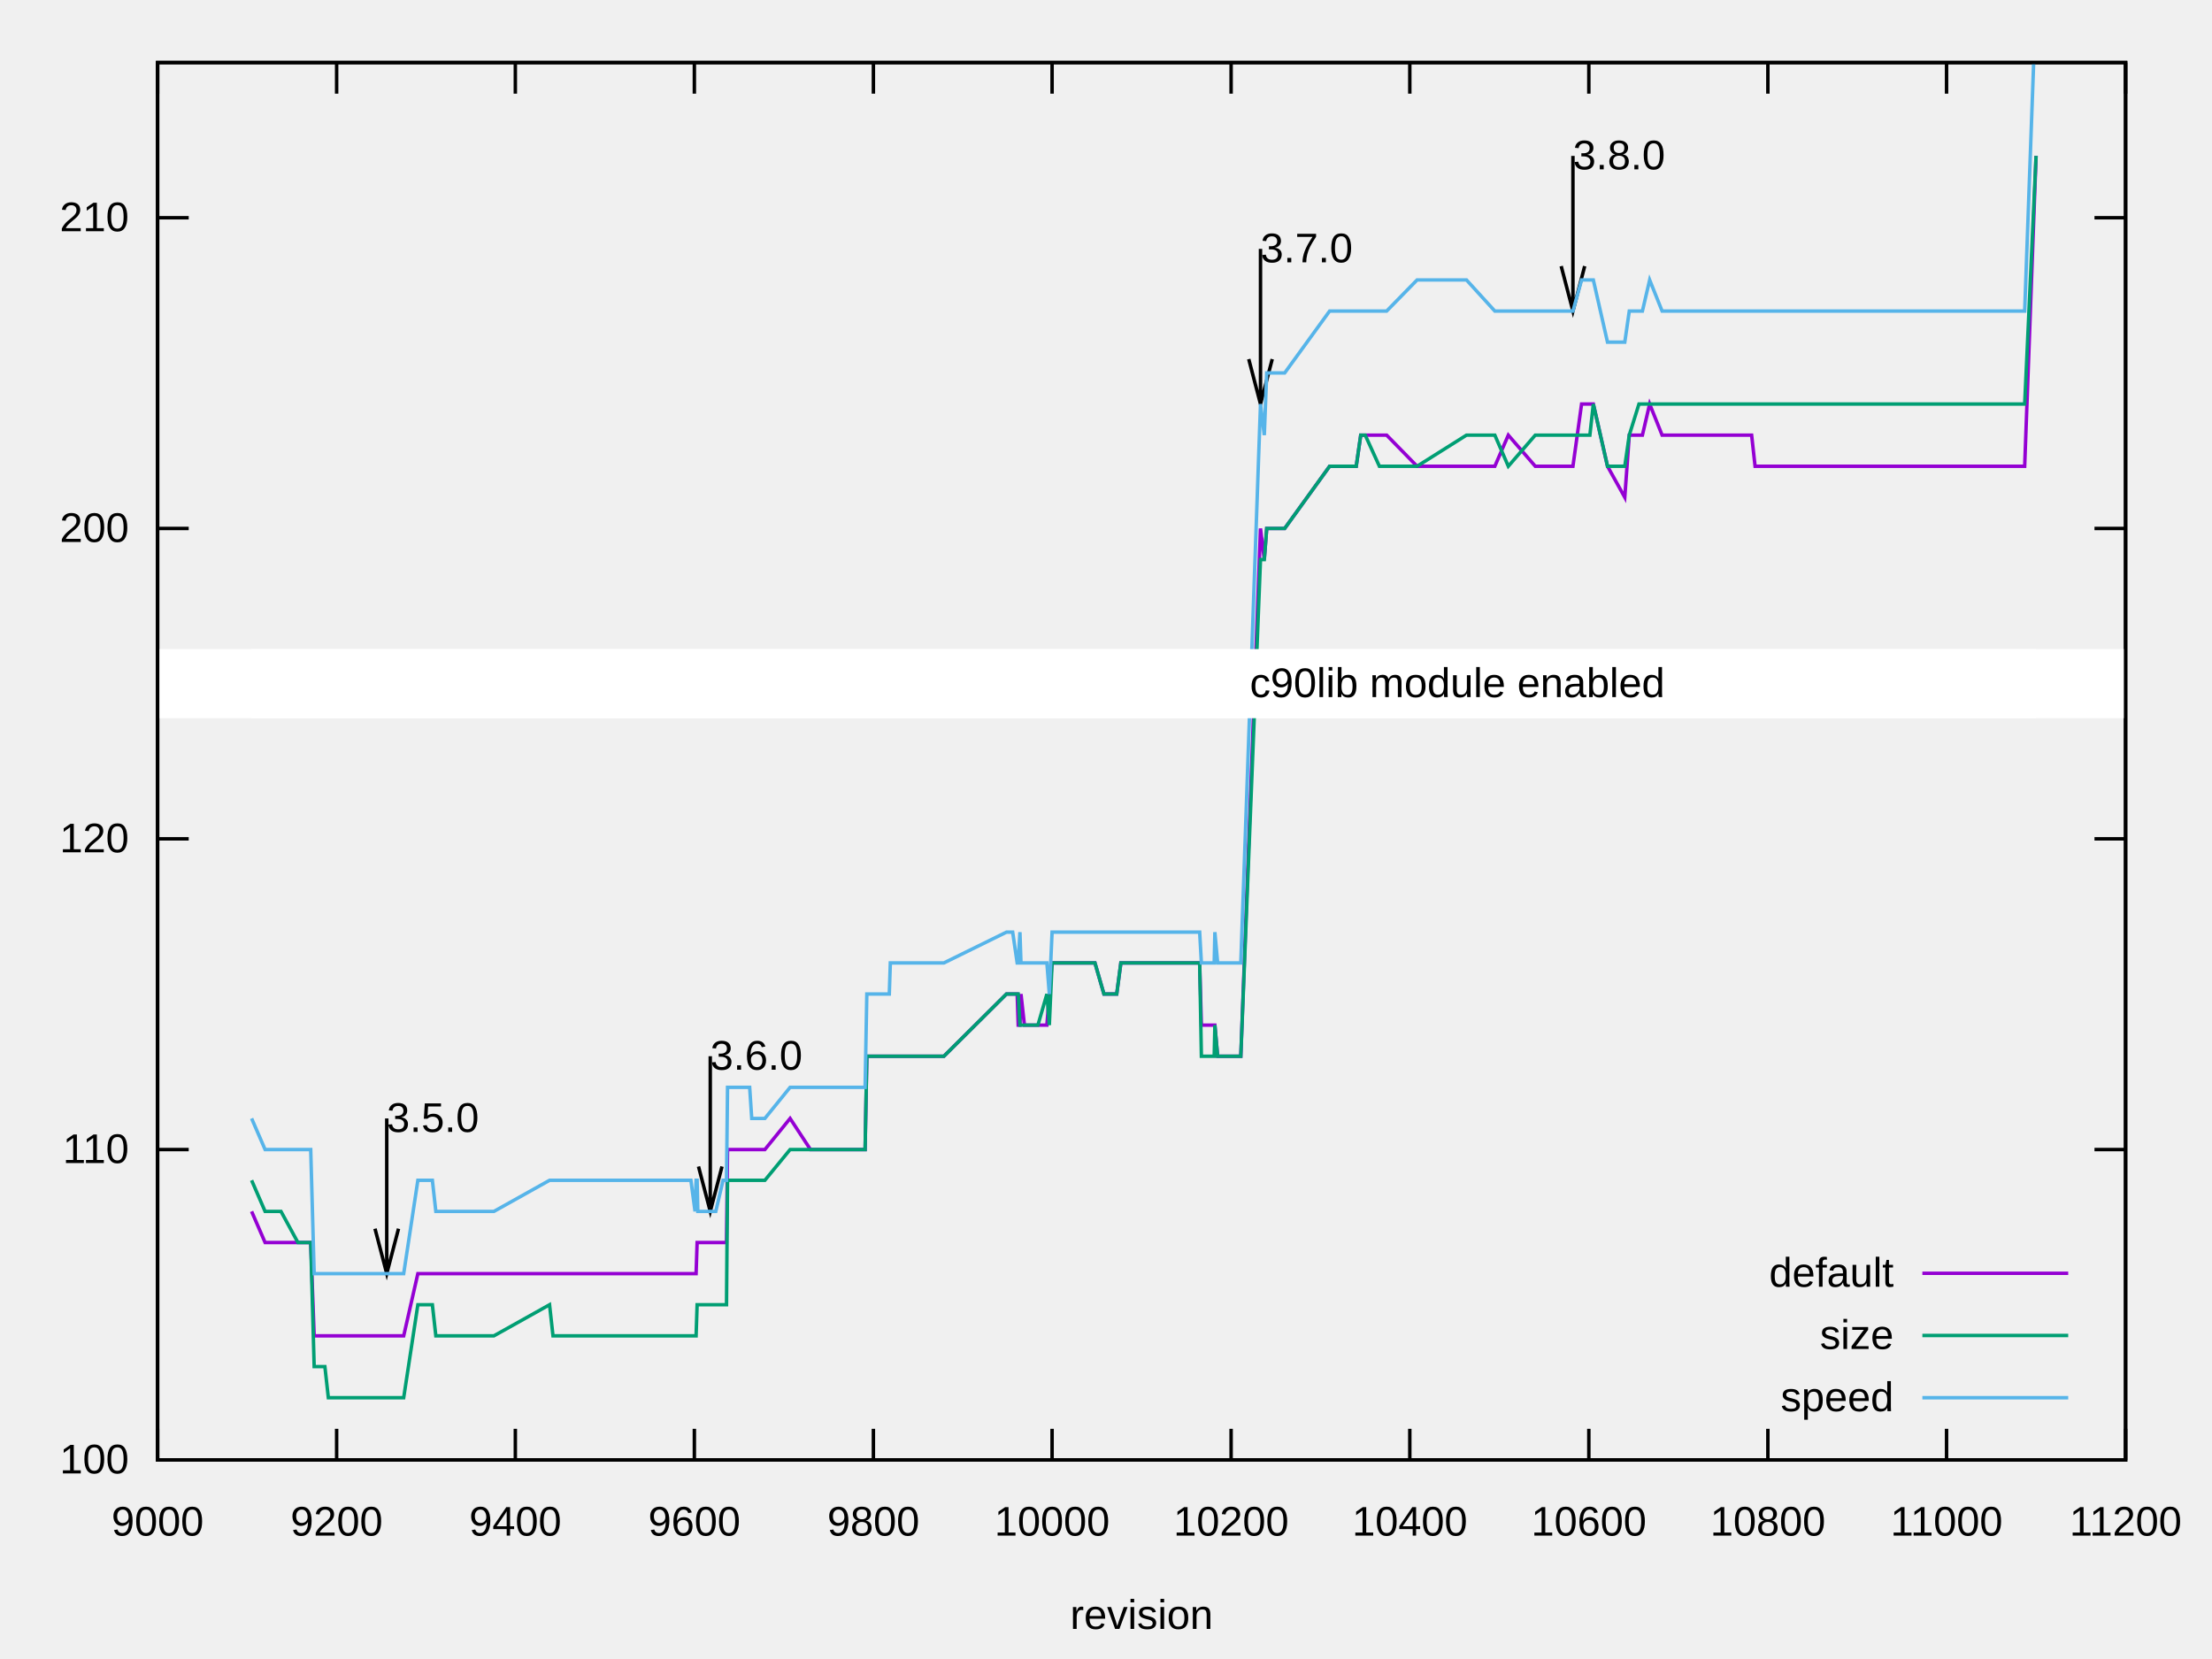
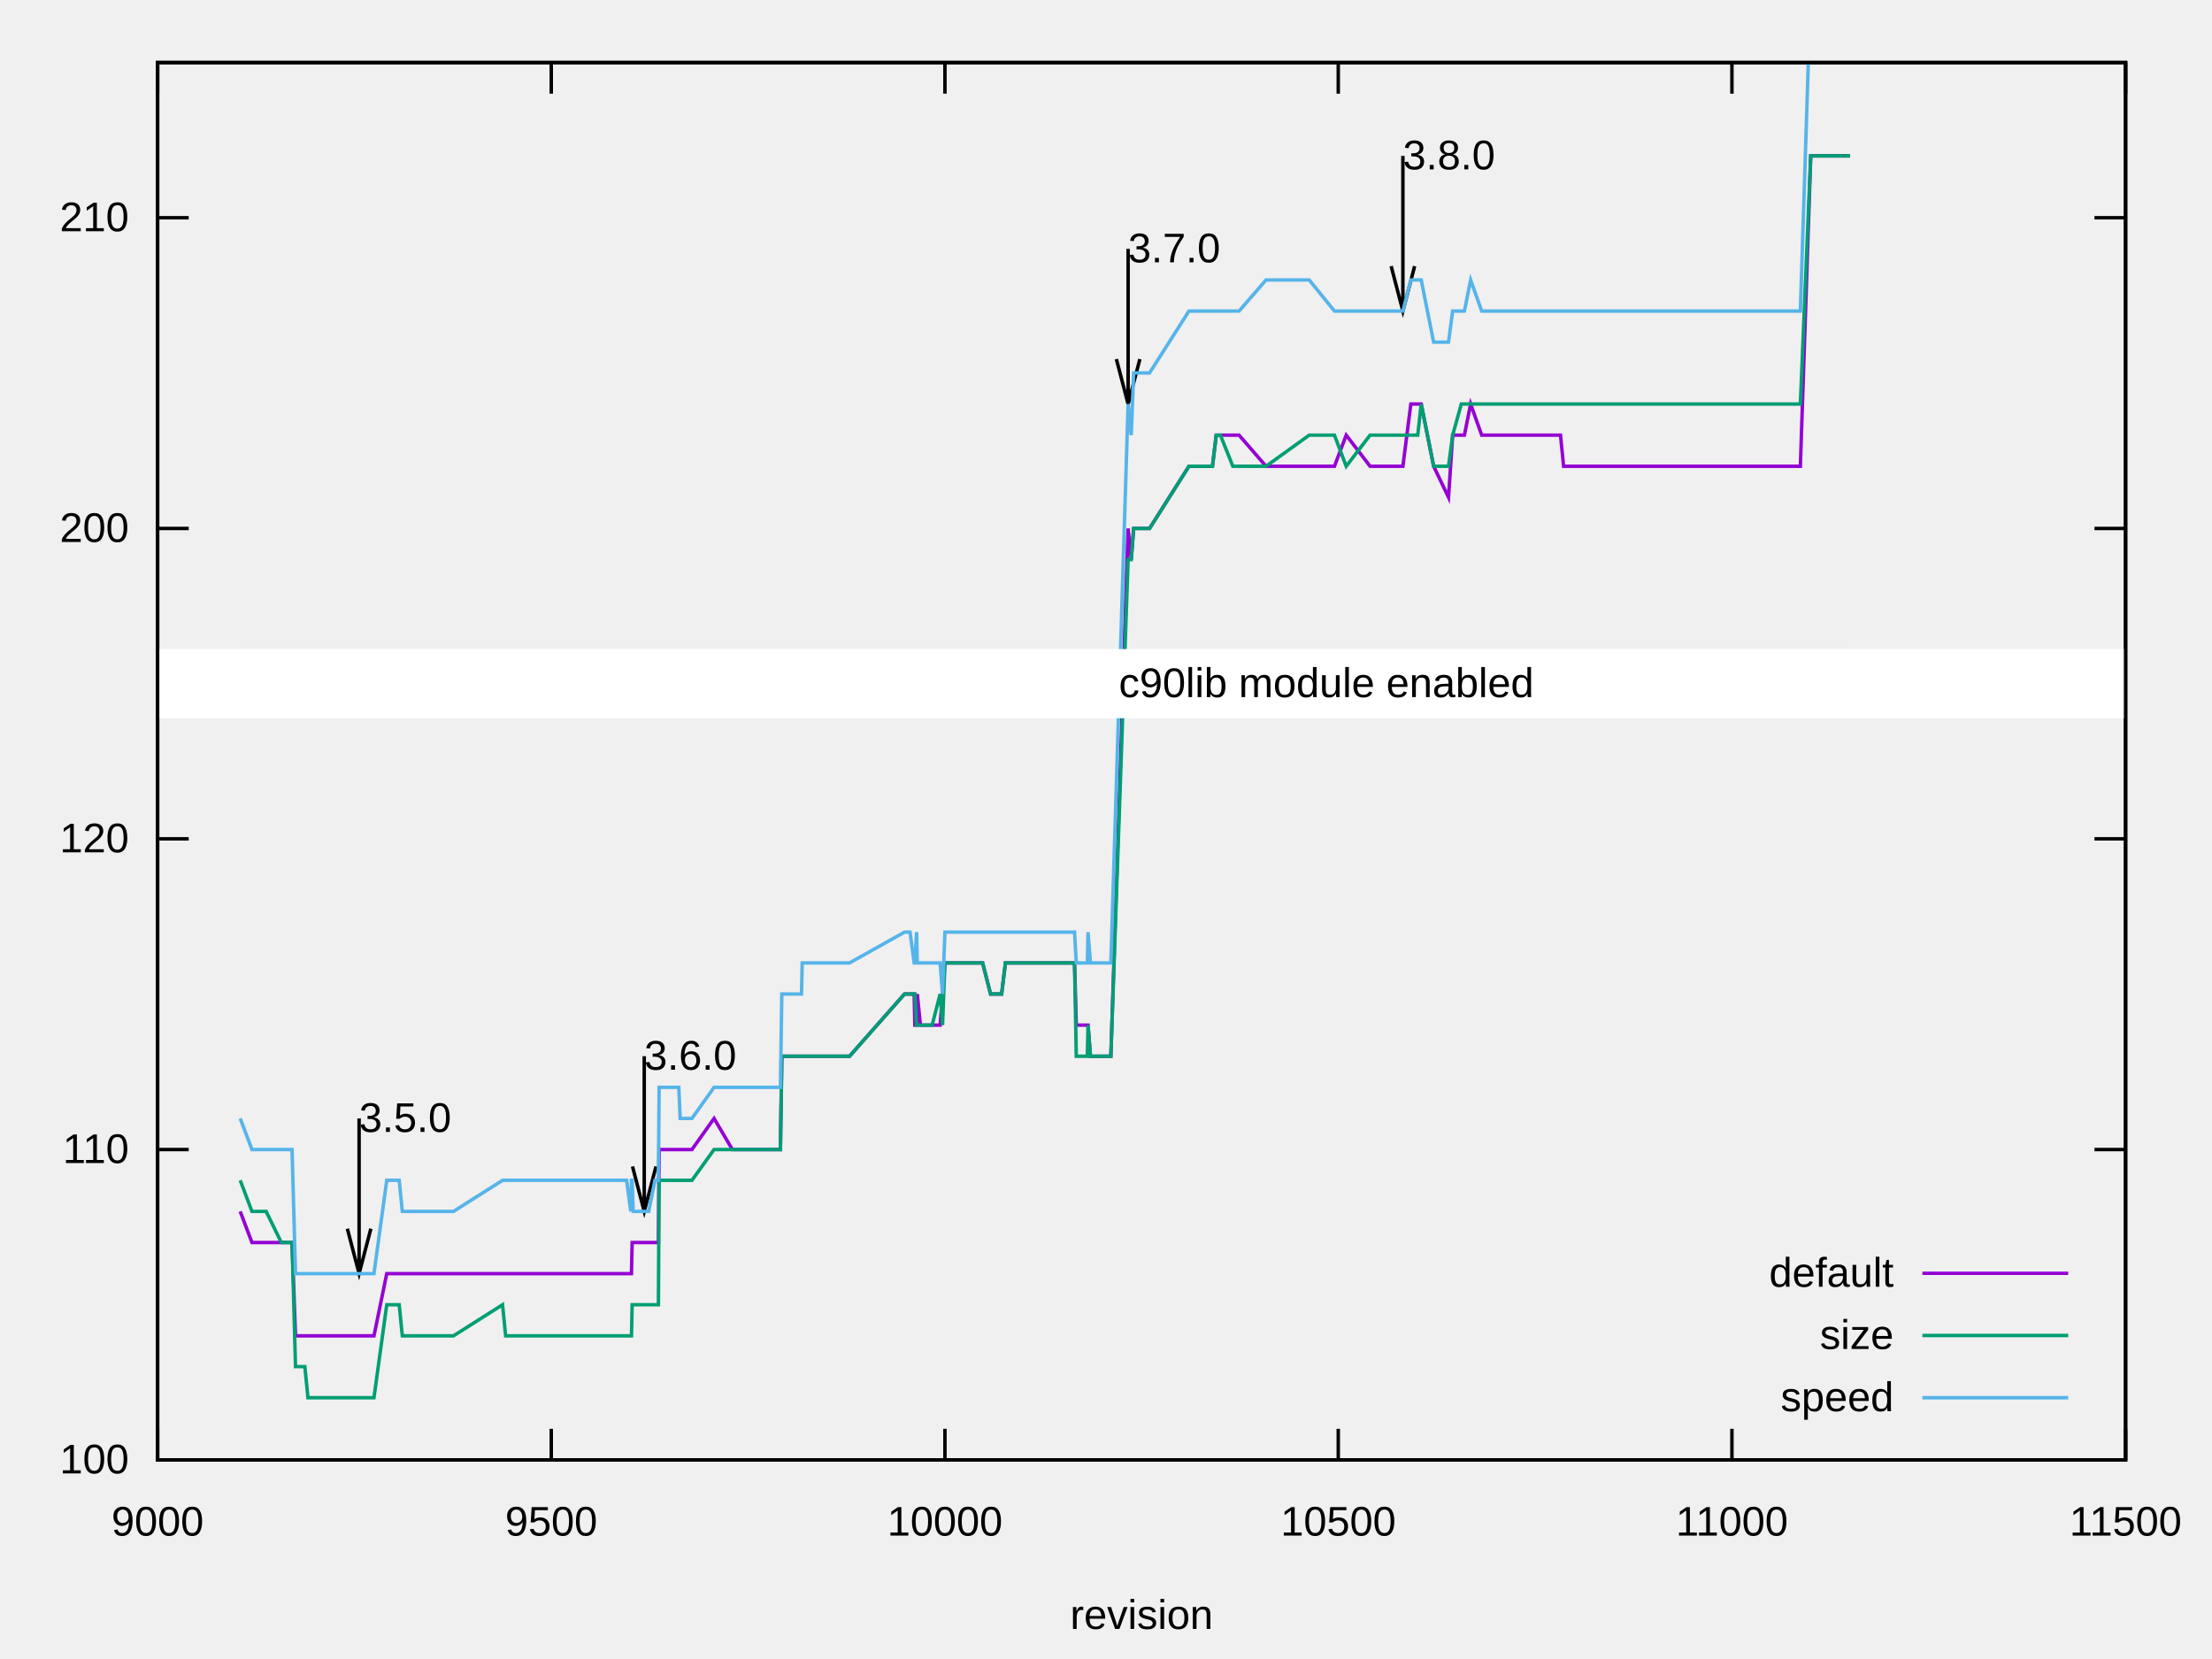
<svg xmlns="http://www.w3.org/2000/svg" xmlns:xlink="http://www.w3.org/1999/xlink" width="640" height="480" viewBox="0 0 640 480">
  <g id="gnuplot_canvas">
    <rect x="0" y="0" width="640" height="480" fill="none" />
    <defs>
      <circle id="gpDot" r="0.5" stroke-width="0.5" stroke="currentColor" />
      <path id="gpPt0" stroke-width="0.222" stroke="currentColor" d="M-1,0 h2 M0,-1 v2" />
      <path id="gpPt1" stroke-width="0.222" stroke="currentColor" d="M-1,-1 L1,1 M1,-1 L-1,1" />
      <path id="gpPt2" stroke-width="0.222" stroke="currentColor" d="M-1,0 L1,0 M0,-1 L0,1 M-1,-1 L1,1 M-1,1 L1,-1" />
      <rect id="gpPt3" stroke-width="0.222" stroke="currentColor" x="-1" y="-1" width="2" height="2" />
      <rect id="gpPt4" stroke-width="0.222" stroke="currentColor" fill="currentColor" x="-1" y="-1" width="2" height="2" />
      <circle id="gpPt5" stroke-width="0.222" stroke="currentColor" cx="0" cy="0" r="1" />
      <use xlink:href="#gpPt5" id="gpPt6" fill="currentColor" stroke="none" />
      <path id="gpPt7" stroke-width="0.222" stroke="currentColor" d="M0,-1.33 L-1.33,0.67 L1.33,0.67 z" />
      <use xlink:href="#gpPt7" id="gpPt8" fill="currentColor" stroke="none" />
      <use xlink:href="#gpPt7" id="gpPt9" stroke="currentColor" transform="rotate(180)" />
      <use xlink:href="#gpPt9" id="gpPt10" fill="currentColor" stroke="none" />
      <use xlink:href="#gpPt3" id="gpPt11" stroke="currentColor" transform="rotate(45)" />
      <use xlink:href="#gpPt11" id="gpPt12" fill="currentColor" stroke="none" />
      <path id="gpPt13" stroke-width="0.222" stroke="currentColor" d="M0,1.330 L1.265,0.411 L0.782,-1.067 L-0.782,-1.076 L-1.265,0.411 z" />
      <use xlink:href="#gpPt13" id="gpPt14" fill="currentColor" stroke="none" />
      <filter id="textbox" filterUnits="objectBoundingBox" x="0" y="0" height="1" width="1">
        <feFlood flood-color="white" flood-opacity="1" result="bgnd" />
        <feComposite in="SourceGraphic" in2="bgnd" operator="atop" />
      </filter>
      <filter id="greybox" filterUnits="objectBoundingBox" x="0" y="0" height="1" width="1">
        <feFlood flood-color="lightgrey" flood-opacity="1" result="grey" />
        <feComposite in="SourceGraphic" in2="grey" operator="atop" />
      </filter>
    </defs>
    <g fill="none" color="white" stroke="currentColor" stroke-width="1.00" stroke-linecap="butt" stroke-linejoin="miter">
</g>
    <g fill="none" color="black" stroke="currentColor" stroke-width="1.00" stroke-linecap="butt" stroke-linejoin="miter">
      <path stroke="black" d="M45.6,422.4 L54.6,422.4 M615.0,422.4 L606.0,422.4  " />
      <g transform="translate(37.3,426.3)" stroke="none" fill="black" font-family="Arial" font-size="12.00" text-anchor="end">
        <text>
          <tspan font-family="Arial">100</tspan>
        </text>
      </g>
    </g>
    <g fill="none" color="black" stroke="currentColor" stroke-width="1.00" stroke-linecap="butt" stroke-linejoin="miter">
      <path stroke="black" d="M45.6,332.6 L54.6,332.6 M615.0,332.6 L606.0,332.6  " />
      <g transform="translate(37.3,336.5)" stroke="none" fill="black" font-family="Arial" font-size="12.00" text-anchor="end">
        <text>
          <tspan font-family="Arial">110</tspan>
        </text>
      </g>
    </g>
    <g fill="none" color="black" stroke="currentColor" stroke-width="1.00" stroke-linecap="butt" stroke-linejoin="miter">
      <path stroke="black" d="M45.6,242.7 L54.6,242.7 M615.0,242.7 L606.0,242.7  " />
      <g transform="translate(37.3,246.6)" stroke="none" fill="black" font-family="Arial" font-size="12.00" text-anchor="end">
        <text>
          <tspan font-family="Arial">120</tspan>
        </text>
      </g>
    </g>
    <g fill="none" color="black" stroke="currentColor" stroke-width="1.00" stroke-linecap="butt" stroke-linejoin="miter">
      <path stroke="black" d="M45.6,152.9 L54.6,152.9 M615.0,152.9 L606.0,152.9  " />
      <g transform="translate(37.3,156.8)" stroke="none" fill="black" font-family="Arial" font-size="12.00" text-anchor="end">
        <text>
          <tspan font-family="Arial">200</tspan>
        </text>
      </g>
    </g>
    <g fill="none" color="black" stroke="currentColor" stroke-width="1.00" stroke-linecap="butt" stroke-linejoin="miter">
      <path stroke="black" d="M45.6,63.0 L54.6,63.0 M615.0,63.0 L606.0,63.0  " />
      <g transform="translate(37.3,66.9)" stroke="none" fill="black" font-family="Arial" font-size="12.00" text-anchor="end">
        <text>
          <tspan font-family="Arial">210</tspan>
        </text>
      </g>
    </g>
    <g fill="none" color="black" stroke="currentColor" stroke-width="1.00" stroke-linecap="butt" stroke-linejoin="miter">
      <path stroke="black" d="M45.6,422.4 L45.6,413.4 M45.6,18.1 L45.6,27.1  " />
      <g transform="translate(45.6,444.3)" stroke="none" fill="black" font-family="Arial" font-size="12.00" text-anchor="middle">
        <text>
          <tspan font-family="Arial"> 9000</tspan>
        </text>
      </g>
    </g>
    <g fill="none" color="black" stroke="currentColor" stroke-width="1.00" stroke-linecap="butt" stroke-linejoin="miter">
-       <path stroke="black" d="M97.4,422.4 L97.4,413.4 M97.4,18.1 L97.4,27.1  " />
-       <g transform="translate(97.4,444.3)" stroke="none" fill="black" font-family="Arial" font-size="12.00" text-anchor="middle">
-         <text>
-           <tspan font-family="Arial"> 9200</tspan>
-         </text>
-       </g>
-     </g>
-     <g fill="none" color="black" stroke="currentColor" stroke-width="1.00" stroke-linecap="butt" stroke-linejoin="miter">
-       <path stroke="black" d="M149.1,422.4 L149.1,413.4 M149.1,18.1 L149.1,27.1  " />
-       <g transform="translate(149.1,444.3)" stroke="none" fill="black" font-family="Arial" font-size="12.00" text-anchor="middle">
-         <text>
-           <tspan font-family="Arial"> 9400</tspan>
-         </text>
-       </g>
-     </g>
-     <g fill="none" color="black" stroke="currentColor" stroke-width="1.00" stroke-linecap="butt" stroke-linejoin="miter">
-       <path stroke="black" d="M200.9,422.4 L200.9,413.4 M200.9,18.1 L200.9,27.1  " />
-       <g transform="translate(200.9,444.3)" stroke="none" fill="black" font-family="Arial" font-size="12.00" text-anchor="middle">
-         <text>
-           <tspan font-family="Arial"> 9600</tspan>
-         </text>
-       </g>
-     </g>
-     <g fill="none" color="black" stroke="currentColor" stroke-width="1.00" stroke-linecap="butt" stroke-linejoin="miter">
-       <path stroke="black" d="M252.7,422.4 L252.7,413.4 M252.7,18.1 L252.7,27.1  " />
-       <g transform="translate(252.7,444.3)" stroke="none" fill="black" font-family="Arial" font-size="12.00" text-anchor="middle">
-         <text>
-           <tspan font-family="Arial"> 9800</tspan>
-         </text>
-       </g>
-     </g>
-     <g fill="none" color="black" stroke="currentColor" stroke-width="1.00" stroke-linecap="butt" stroke-linejoin="miter">
-       <path stroke="black" d="M304.4,422.4 L304.4,413.4 M304.4,18.1 L304.4,27.1  " />
-       <g transform="translate(304.4,444.3)" stroke="none" fill="black" font-family="Arial" font-size="12.00" text-anchor="middle">
+       <path stroke="black" d="M159.5,422.4 L159.5,413.4 M159.5,18.1 L159.5,27.1  " />
+       <g transform="translate(159.5,444.3)" stroke="none" fill="black" font-family="Arial" font-size="12.00" text-anchor="middle">
+         <text>
+           <tspan font-family="Arial"> 9500</tspan>
+         </text>
+       </g>
+     </g>
+     <g fill="none" color="black" stroke="currentColor" stroke-width="1.00" stroke-linecap="butt" stroke-linejoin="miter">
+       <path stroke="black" d="M273.4,422.4 L273.4,413.4 M273.4,18.1 L273.4,27.1  " />
+       <g transform="translate(273.4,444.3)" stroke="none" fill="black" font-family="Arial" font-size="12.00" text-anchor="middle">
        <text>
          <tspan font-family="Arial"> 10000</tspan>
        </text>
      </g>
    </g>
    <g fill="none" color="black" stroke="currentColor" stroke-width="1.00" stroke-linecap="butt" stroke-linejoin="miter">
-       <path stroke="black" d="M356.2,422.4 L356.2,413.4 M356.2,18.1 L356.2,27.1  " />
-       <g transform="translate(356.2,444.3)" stroke="none" fill="black" font-family="Arial" font-size="12.00" text-anchor="middle">
-         <text>
-           <tspan font-family="Arial"> 10200</tspan>
-         </text>
-       </g>
-     </g>
-     <g fill="none" color="black" stroke="currentColor" stroke-width="1.00" stroke-linecap="butt" stroke-linejoin="miter">
-       <path stroke="black" d="M407.9,422.4 L407.9,413.4 M407.9,18.1 L407.9,27.1  " />
-       <g transform="translate(407.9,444.3)" stroke="none" fill="black" font-family="Arial" font-size="12.00" text-anchor="middle">
-         <text>
-           <tspan font-family="Arial"> 10400</tspan>
-         </text>
-       </g>
-     </g>
-     <g fill="none" color="black" stroke="currentColor" stroke-width="1.00" stroke-linecap="butt" stroke-linejoin="miter">
-       <path stroke="black" d="M459.7,422.4 L459.7,413.4 M459.7,18.1 L459.7,27.1  " />
-       <g transform="translate(459.7,444.3)" stroke="none" fill="black" font-family="Arial" font-size="12.00" text-anchor="middle">
-         <text>
-           <tspan font-family="Arial"> 10600</tspan>
-         </text>
-       </g>
-     </g>
-     <g fill="none" color="black" stroke="currentColor" stroke-width="1.00" stroke-linecap="butt" stroke-linejoin="miter">
-       <path stroke="black" d="M511.5,422.4 L511.5,413.4 M511.5,18.1 L511.5,27.1  " />
-       <g transform="translate(511.5,444.3)" stroke="none" fill="black" font-family="Arial" font-size="12.00" text-anchor="middle">
-         <text>
-           <tspan font-family="Arial"> 10800</tspan>
-         </text>
-       </g>
-     </g>
-     <g fill="none" color="black" stroke="currentColor" stroke-width="1.00" stroke-linecap="butt" stroke-linejoin="miter">
-       <path stroke="black" d="M563.2,422.4 L563.2,413.4 M563.2,18.1 L563.2,27.1  " />
-       <g transform="translate(563.2,444.3)" stroke="none" fill="black" font-family="Arial" font-size="12.00" text-anchor="middle">
+       <path stroke="black" d="M387.2,422.4 L387.2,413.4 M387.2,18.1 L387.2,27.1  " />
+       <g transform="translate(387.2,444.3)" stroke="none" fill="black" font-family="Arial" font-size="12.00" text-anchor="middle">
+         <text>
+           <tspan font-family="Arial"> 10500</tspan>
+         </text>
+       </g>
+     </g>
+     <g fill="none" color="black" stroke="currentColor" stroke-width="1.00" stroke-linecap="butt" stroke-linejoin="miter">
+       <path stroke="black" d="M501.1,422.4 L501.1,413.4 M501.1,18.1 L501.1,27.1  " />
+       <g transform="translate(501.1,444.3)" stroke="none" fill="black" font-family="Arial" font-size="12.00" text-anchor="middle">
        <text>
          <tspan font-family="Arial"> 11000</tspan>
        </text>
      </g>
    </g>
    <g fill="none" color="black" stroke="currentColor" stroke-width="1.00" stroke-linecap="butt" stroke-linejoin="miter">
      <path stroke="black" d="M615.0,422.4 L615.0,413.4 M615.0,18.1 L615.0,27.1  " />
      <g transform="translate(615.0,444.3)" stroke="none" fill="black" font-family="Arial" font-size="12.00" text-anchor="middle">
        <text>
-           <tspan font-family="Arial"> 11200</tspan>
+           <tspan font-family="Arial"> 11500</tspan>
        </text>
      </g>
    </g>
    <g fill="none" color="black" stroke="currentColor" stroke-width="1.00" stroke-linecap="butt" stroke-linejoin="miter">
</g>
    <g fill="none" color="black" stroke="currentColor" stroke-width="1.00" stroke-linecap="butt" stroke-linejoin="miter">
      <path stroke="black" d="M45.6,18.1 L45.6,422.4 L615.0,422.4 L615.0,18.1 L45.6,18.1 Z  " />
-       <g transform="translate(111.9,327.5)" stroke="none" fill="black" font-family="Arial" font-size="12.00" text-anchor="start">
+       <g transform="translate(103.9,327.5)" stroke="none" fill="black" font-family="Arial" font-size="12.00" text-anchor="start">
        <text>
          <tspan font-family="Arial">3.5.0</tspan>
        </text>
      </g>
-       <g transform="translate(205.5,309.5)" stroke="none" fill="black" font-family="Arial" font-size="12.00" text-anchor="start">
+       <g transform="translate(186.4,309.5)" stroke="none" fill="black" font-family="Arial" font-size="12.00" text-anchor="start">
        <text>
          <tspan font-family="Arial">3.6.0</tspan>
        </text>
      </g>
-       <g transform="translate(364.7,75.9)" stroke="none" fill="black" font-family="Arial" font-size="12.00" text-anchor="start">
+       <g transform="translate(326.4,75.9)" stroke="none" fill="black" font-family="Arial" font-size="12.00" text-anchor="start">
        <text>
          <tspan font-family="Arial">3.7.0</tspan>
        </text>
      </g>
-       <g transform="translate(455.1,49.0)" stroke="none" fill="black" font-family="Arial" font-size="12.00" text-anchor="start">
+       <g transform="translate(405.9,49.0)" stroke="none" fill="black" font-family="Arial" font-size="12.00" text-anchor="start">
        <text>
          <tspan font-family="Arial">3.8.0</tspan>
        </text>
      </g>
    </g>
    <g fill="none" color="black" stroke="black" stroke-width="20.00" stroke-linecap="butt" stroke-linejoin="miter">
</g>
    <g fill="none" color="black" stroke="currentColor" stroke-width="20.00" stroke-linecap="butt" stroke-linejoin="miter">
      <path stroke="white" d="M45.6,197.8 L615.0,197.8  " />
    </g>
    <g fill="none" color="black" stroke="white" stroke-width="1.00" stroke-linecap="butt" stroke-linejoin="miter">
-       <path stroke="black" d="M108.5,355.5 L111.9,368.5 L115.3,355.5 M111.9,323.6 L111.9,368.5 M202.1,337.5 L205.5,350.5 L208.9,337.5   M205.5,305.6 L205.5,350.5 M361.3,103.9 L364.7,116.9 L368.1,103.9 M364.7,72.0 L364.7,116.9 M451.7,77.0   L455.1,90.0 L458.5,77.0 M455.1,45.1 L455.1,90.0  " />
+       <path stroke="black" d="M100.5,355.5 L103.9,368.5 L107.3,355.5 M103.9,323.6 L103.9,368.5 M183.0,337.5 L186.4,350.5 L189.8,337.5   M186.4,305.6 L186.4,350.5 M323.0,103.9 L326.4,116.9 L329.8,103.9 M326.4,72.0 L326.4,116.9 M402.5,77.0   L405.9,90.0 L409.3,77.0 M405.9,45.1 L405.9,90.0  " />
    </g>
    <g fill="none" color="black" stroke="currentColor" stroke-width="1.00" stroke-linecap="butt" stroke-linejoin="miter">
      <g transform="translate(330.3,471.3)" stroke="none" fill="black" font-family="Arial" font-size="12.00" text-anchor="middle">
        <text>
          <tspan font-family="Arial">revision</tspan>
        </text>
      </g>
    </g>
    <g fill="none" color="black" stroke="currentColor" stroke-width="1.00" stroke-linecap="butt" stroke-linejoin="miter">
</g>
    <g id="gnuplot_plot_1">
      <g fill="none" color="black" stroke="currentColor" stroke-width="1.00" stroke-linecap="butt" stroke-linejoin="miter">
        <g transform="translate(547.9,372.3)" stroke="none" fill="black" font-family="Arial" font-size="12.00" text-anchor="end">
          <text>
            <tspan font-family="Arial">default</tspan>
          </text>
        </g>
      </g>
      <g fill="none" color="black" stroke="currentColor" stroke-width="1.00" stroke-linecap="butt" stroke-linejoin="miter">
-         <path stroke="rgb(148,   0, 211)" d="M556.2,368.4 L598.4,368.4 M72.8,350.5 L76.7,359.5 L77.7,359.5 L78.5,359.5 L81.3,359.5 L86.2,359.5   L89.9,359.5 L90.9,386.5 L92.7,386.5 L94.0,386.5 L95.0,386.5 L95.6,386.5 L99.2,386.5 L99.4,386.5   L102.0,386.5 L105.9,386.5 L111.9,386.5 L116.8,386.5 L120.9,368.5 L125.1,368.5 L126.1,368.5 L128.2,368.5   L137.2,368.5 L142.9,368.5 L159.0,368.5 L160.0,368.5 L160.8,368.5 L162.6,368.5 L164.9,368.5 L169.3,368.5   L171.6,368.5 L172.9,368.5 L173.2,368.5 L174.5,368.5 L180.4,368.5 L185.4,368.5 L188.0,368.5 L192.6,368.5   L196.0,368.5 L198.0,368.5 L199.9,368.5 L201.1,368.5 L201.4,368.5 L201.7,359.5 L201.9,359.5 L205.5,359.5   L207.1,359.5 L209.2,359.5 L209.9,359.5 L210.2,359.5 L210.5,332.6 L210.7,332.6 L211.2,332.6 L212.5,332.6   L212.8,332.6 L213.6,332.6 L214.1,332.6 L214.6,332.6 L214.9,332.6 L216.2,332.6 L216.9,332.6 L217.5,332.6   L217.7,332.6 L218.0,332.6 L221.3,332.6 L228.6,323.6 L234.5,332.6 L237.1,332.6 L238.9,332.6 L240.0,332.6   L242.6,332.6 L243.3,332.6 L243.6,332.6 L243.9,332.6 L244.1,332.6 L245.7,332.6 L248.5,332.6 L250.1,332.6   L250.3,332.6 L250.8,305.6 L251.9,305.6 L253.4,305.6 L254.5,305.6 L254.7,305.6 L256.5,305.6 L257.3,305.6   L257.6,305.6 L257.8,305.6 L260.4,305.6 L260.9,305.6 L262.0,305.6 L273.1,305.6 L291.2,287.6 L292.3,287.6   L292.8,287.6 L293.0,287.6 L294.3,287.6 L294.6,296.6 L295.1,296.6 L295.4,287.6 L296.4,296.6 L298.2,296.6   L300.3,296.6 L302.9,296.6 L303.6,287.6 L304.4,278.6 L308.8,278.6 L316.8,278.6 L319.4,287.6 L322.3,287.6   L323.1,287.6 L324.3,278.6 L325.1,278.6 L332.4,278.6 L336.5,278.6 L342.5,278.6 L346.6,278.6 L347.1,278.6   L347.6,296.6 L349.5,296.6 L351.3,296.6 L351.5,296.6 L352.3,305.6 L354.1,305.6 L358.5,305.6 L359.0,305.6   L364.7,152.9 L365.8,161.9 L366.5,152.9 L371.7,152.9 L384.7,134.9 L385.7,134.9 L392.4,134.9 L393.7,125.9   L394.7,125.9 L395.0,125.9 L399.1,125.9 L399.4,125.9 L401.2,125.9 L410.0,134.9 L424.3,134.9 L432.5,134.9   L436.4,125.9 L444.2,134.9 L448.8,134.9 L455.1,134.9 L457.6,116.9 L460.0,116.9 L461.0,116.9 L465.1,134.9   L470.1,143.9 L471.4,125.9 L474.2,125.9 L475.2,125.9 L477.3,116.9 L480.9,125.9 L505.0,125.9 L506.8,125.9   L507.8,134.9 L508.1,134.9 L508.4,134.9 L508.9,134.9 L511.5,134.9 L537.4,134.9 L552.9,134.9 L556.5,134.9   L585.8,134.9 L589.1,45.1  " />
+         <path stroke="rgb(148,   0, 211)" d="M556.2,368.4 L598.4,368.4 M69.5,350.5 L72.9,359.5 L73.8,359.5 L74.5,359.5 L77.0,359.5 L81.4,359.5   L84.5,359.5 L85.5,386.5 L87.1,386.5 L88.2,386.5 L89.1,386.5 L89.6,386.5 L92.7,386.5 L93.0,386.5   L95.3,386.5 L98.7,386.5 L103.9,386.5 L108.2,386.5 L111.9,368.5 L115.5,368.5 L116.4,368.5 L118.3,368.5   L126.2,368.5 L131.2,368.5 L145.4,368.5 L146.3,368.5 L147.0,368.5 L148.5,368.5 L150.6,368.5 L154.5,368.5   L156.5,368.5 L157.7,368.5 L157.9,368.5 L159.0,368.5 L164.3,368.5 L168.6,368.5 L170.9,368.5 L175.0,368.5   L177.9,368.5 L179.8,368.5 L181.3,368.5 L182.5,368.5 L182.7,368.5 L182.9,359.5 L183.2,359.5 L186.4,359.5   L187.7,359.5 L189.5,359.5 L190.2,359.5 L190.5,359.5 L190.7,332.6 L190.9,332.6 L191.4,332.6 L192.5,332.6   L192.7,332.6 L193.4,332.6 L193.9,332.6 L194.3,332.6 L194.6,332.6 L195.7,332.6 L196.4,332.6 L196.8,332.6   L197.1,332.6 L197.3,332.6 L200.2,332.6 L206.6,323.6 L211.9,332.6 L214.1,332.6 L215.7,332.6 L216.6,332.6   L218.9,332.6 L219.6,332.6 L219.8,332.6 L220.1,332.6 L220.3,332.6 L221.7,332.6 L224.2,332.6 L225.5,332.6   L225.8,332.6 L226.2,305.6 L227.1,305.6 L228.5,305.6 L229.4,305.6 L229.6,305.6 L231.2,305.6 L231.9,305.6   L232.1,305.6 L232.4,305.6 L234.6,305.6 L235.1,305.6 L236.0,305.6 L245.8,305.6 L261.7,287.6 L262.7,287.6   L263.1,287.6 L263.3,287.6 L264.5,287.6 L264.7,296.6 L265.2,296.6 L265.4,287.6 L266.3,296.6 L267.9,296.6   L269.7,296.6 L272.0,296.6 L272.7,287.6 L273.4,278.6 L277.2,278.6 L284.3,278.6 L286.6,287.6 L289.1,287.6   L289.8,287.6 L290.9,278.6 L291.6,278.6 L298.0,278.6 L301.6,278.6 L306.8,278.6 L310.5,278.6 L310.9,278.6   L311.4,296.6 L313.0,296.6 L314.6,296.6 L314.8,296.6 L315.5,305.6 L317.1,305.6 L321.0,305.6 L321.4,305.6   L326.4,152.9 L327.3,161.9 L328.0,152.9 L332.6,152.9 L344.0,134.9 L344.9,134.9 L350.8,134.9 L351.9,125.9   L352.8,125.9 L353.1,125.9 L356.7,125.9 L356.9,125.9 L358.5,125.9 L366.3,134.9 L378.8,134.9 L386.1,134.9   L389.5,125.9 L396.4,134.9 L400.5,134.9 L405.9,134.9 L408.2,116.9 L410.2,116.9 L411.2,116.9 L414.8,134.9   L419.1,143.9 L420.3,125.9 L422.8,125.9 L423.7,125.9 L425.5,116.9 L428.7,125.9 L449.9,125.9 L451.5,125.9   L452.4,134.9 L452.6,134.9 L452.8,134.9 L453.3,134.9 L455.6,134.9 L478.3,134.9 L492.0,134.9 L495.2,134.9   L520.9,134.9 L523.9,45.1 L535.3,45.1  " />
      </g>
    </g>
    <g id="gnuplot_plot_2">
      <g fill="none" color="black" stroke="currentColor" stroke-width="1.00" stroke-linecap="butt" stroke-linejoin="miter">
        <g transform="translate(547.9,390.3)" stroke="none" fill="black" font-family="Arial" font-size="12.00" text-anchor="end">
          <text>
            <tspan font-family="Arial">size</tspan>
          </text>
        </g>
      </g>
      <g fill="none" color="black" stroke="currentColor" stroke-width="1.00" stroke-linecap="butt" stroke-linejoin="miter">
-         <path stroke="rgb(  0, 158, 115)" d="M556.2,386.4 L598.4,386.4 M72.8,341.5 L76.7,350.5 L77.7,350.5 L78.5,350.5 L81.3,350.5 L86.2,359.5   L89.9,359.5 L90.9,395.4 L92.7,395.4 L94.0,395.4 L95.0,404.4 L95.6,404.4 L99.2,404.4 L99.4,404.4   L102.0,404.4 L105.9,404.4 L111.9,404.4 L116.8,404.4 L120.9,377.5 L125.1,377.5 L126.1,386.5 L128.2,386.5   L137.2,386.5 L142.9,386.5 L159.0,377.5 L160.0,386.5 L160.8,386.5 L162.6,386.5 L164.9,386.5 L169.3,386.5   L171.6,386.5 L172.9,386.5 L173.2,386.5 L174.5,386.5 L180.4,386.5 L185.4,386.5 L188.0,386.5 L192.6,386.5   L196.0,386.5 L198.0,386.5 L199.9,386.5 L201.1,386.5 L201.4,386.5 L201.7,377.5 L201.9,377.5 L205.5,377.5   L207.1,377.5 L209.2,377.5 L209.9,377.5 L210.2,377.5 L210.5,341.5 L210.7,341.5 L211.2,341.5 L212.5,341.5   L212.8,341.5 L213.6,341.5 L214.1,341.5 L214.6,341.5 L214.9,341.5 L216.2,341.5 L216.9,341.5 L217.5,341.5   L217.7,341.5 L218.0,341.5 L221.3,341.5 L228.6,332.6 L234.5,332.6 L237.1,332.6 L238.9,332.6 L240.0,332.6   L242.6,332.6 L243.3,332.6 L243.6,332.6 L243.9,332.6 L244.1,332.6 L245.7,332.6 L248.5,332.6 L250.1,332.6   L250.3,332.6 L250.8,305.6 L251.9,305.6 L253.4,305.6 L254.5,305.6 L254.7,305.6 L256.5,305.6 L257.3,305.6   L257.6,305.6 L257.8,305.6 L260.4,305.6 L260.9,305.6 L262.0,305.6 L273.1,305.6 L291.2,287.6 L292.3,287.6   L292.8,287.6 L293.0,287.6 L294.3,287.6 L294.6,287.6 L295.1,296.6 L295.4,296.6 L296.4,296.6 L298.2,296.6   L300.3,296.6 L302.9,287.6 L303.6,296.6 L304.4,278.6 L308.8,278.6 L316.8,278.6 L319.4,287.6 L322.3,287.6   L323.1,287.6 L324.3,278.6 L325.1,278.6 L332.4,278.6 L336.5,278.6 L342.5,278.6 L346.6,278.6 L347.1,278.6   L347.6,305.6 L349.5,305.6 L351.3,305.6 L351.5,296.6 L352.3,305.6 L354.1,305.6 L358.5,305.6 L359.0,305.6   L364.7,161.9 L365.8,161.9 L366.5,152.9 L371.7,152.9 L384.7,134.9 L385.7,134.9 L392.4,134.9 L393.7,125.9   L394.7,125.9 L395.0,125.9 L399.1,134.9 L399.4,134.9 L401.2,134.9 L410.0,134.9 L424.3,125.9 L432.5,125.9   L436.4,134.9 L444.2,125.9 L448.8,125.9 L455.1,125.9 L457.6,125.9 L460.0,125.9 L461.0,116.9 L465.1,134.9   L470.1,134.9 L471.4,125.9 L474.2,116.9 L475.2,116.9 L477.3,116.9 L480.9,116.9 L505.0,116.9 L506.8,116.9   L507.8,116.9 L508.1,116.9 L508.4,116.9 L508.9,116.9 L511.5,116.9 L537.4,116.9 L552.9,116.9 L556.5,116.9   L585.8,116.9 L589.1,45.1  " />
+         <path stroke="rgb(  0, 158, 115)" d="M556.2,386.4 L598.4,386.4 M69.5,341.5 L72.9,350.5 L73.8,350.5 L74.5,350.5 L77.0,350.5 L81.4,359.5   L84.5,359.5 L85.5,395.4 L87.1,395.4 L88.2,395.4 L89.1,404.4 L89.6,404.4 L92.7,404.4 L93.0,404.4   L95.3,404.4 L98.7,404.4 L103.9,404.4 L108.2,404.4 L111.9,377.5 L115.5,377.5 L116.4,386.5 L118.3,386.5   L126.2,386.5 L131.2,386.5 L145.4,377.5 L146.3,386.5 L147.0,386.5 L148.5,386.5 L150.6,386.5 L154.5,386.5   L156.5,386.5 L157.7,386.5 L157.9,386.5 L159.0,386.5 L164.3,386.5 L168.6,386.5 L170.9,386.5 L175.0,386.5   L177.9,386.5 L179.8,386.5 L181.3,386.5 L182.5,386.5 L182.7,386.5 L182.9,377.5 L183.2,377.5 L186.4,377.5   L187.7,377.5 L189.5,377.5 L190.2,377.5 L190.5,377.5 L190.7,341.5 L190.9,341.5 L191.4,341.5 L192.5,341.5   L192.7,341.5 L193.4,341.5 L193.9,341.5 L194.3,341.5 L194.6,341.5 L195.7,341.5 L196.4,341.5 L196.8,341.5   L197.1,341.5 L197.3,341.5 L200.2,341.5 L206.6,332.6 L211.9,332.6 L214.1,332.6 L215.7,332.6 L216.6,332.6   L218.9,332.6 L219.6,332.6 L219.8,332.6 L220.1,332.6 L220.3,332.6 L221.7,332.6 L224.2,332.6 L225.5,332.6   L225.8,332.6 L226.2,305.6 L227.1,305.6 L228.5,305.6 L229.4,305.6 L229.6,305.6 L231.2,305.6 L231.9,305.6   L232.1,305.6 L232.4,305.6 L234.6,305.6 L235.1,305.6 L236.0,305.6 L245.8,305.6 L261.7,287.6 L262.7,287.6   L263.1,287.6 L263.3,287.6 L264.5,287.6 L264.7,287.6 L265.2,296.6 L265.4,296.6 L266.3,296.6 L267.9,296.6   L269.7,296.6 L272.0,287.6 L272.7,296.6 L273.4,278.6 L277.2,278.6 L284.3,278.6 L286.6,287.6 L289.1,287.6   L289.8,287.6 L290.9,278.6 L291.6,278.6 L298.0,278.6 L301.6,278.6 L306.8,278.6 L310.5,278.6 L310.9,278.6   L311.4,305.6 L313.0,305.6 L314.6,305.6 L314.8,296.6 L315.5,305.6 L317.1,305.6 L321.0,305.6 L321.4,305.6   L326.4,161.9 L327.3,161.9 L328.0,152.9 L332.6,152.9 L344.0,134.9 L344.9,134.9 L350.8,134.9 L351.9,125.9   L352.8,125.9 L353.1,125.9 L356.7,134.9 L356.9,134.9 L358.5,134.9 L366.3,134.9 L378.8,125.9 L386.1,125.9   L389.5,134.9 L396.4,125.9 L400.5,125.9 L405.9,125.9 L408.2,125.9 L410.2,125.9 L411.2,116.9 L414.8,134.9   L419.1,134.9 L420.3,125.9 L422.8,116.9 L423.7,116.9 L425.5,116.9 L428.7,116.9 L449.9,116.9 L451.5,116.9   L452.4,116.9 L452.6,116.9 L452.8,116.9 L453.3,116.9 L455.6,116.9 L478.3,116.9 L492.0,116.9 L495.2,116.9   L520.9,116.9 L523.9,45.1 L535.3,45.1  " />
      </g>
    </g>
    <g id="gnuplot_plot_3">
      <g fill="none" color="black" stroke="currentColor" stroke-width="1.00" stroke-linecap="butt" stroke-linejoin="miter">
        <g transform="translate(547.9,408.3)" stroke="none" fill="black" font-family="Arial" font-size="12.00" text-anchor="end">
          <text>
            <tspan font-family="Arial">speed</tspan>
          </text>
        </g>
      </g>
      <g fill="none" color="black" stroke="currentColor" stroke-width="1.00" stroke-linecap="butt" stroke-linejoin="miter">
-         <path stroke="rgb( 86, 180, 233)" d="M556.2,404.4 L598.4,404.4 M72.8,323.6 L76.7,332.6 L77.7,332.6 L78.5,332.6 L81.3,332.6 L86.2,332.6   L89.9,332.6 L90.9,368.5 L92.7,368.5 L94.0,368.5 L95.0,368.5 L95.6,368.5 L99.2,368.5 L99.4,368.5   L102.0,368.5 L105.9,368.5 L111.9,368.5 L116.8,368.5 L120.9,341.5 L125.1,341.5 L126.1,350.5 L128.2,350.5   L137.2,350.5 L142.9,350.5 L159.0,341.5 L160.0,341.5 L160.8,341.5 L162.6,341.5 L164.9,341.5 L169.3,341.5   L171.6,341.5 L172.9,341.5 L173.2,341.5 L174.5,341.5 L180.4,341.5 L185.4,341.5 L188.0,341.5 L192.6,341.5   L196.0,341.5 L198.0,341.5 L199.9,341.5 L201.1,350.5 L201.4,341.5 L201.7,341.5 L201.9,350.5 L205.5,350.5   L207.1,350.5 L209.2,341.5 L209.9,341.5 L210.2,341.5 L210.5,314.6 L210.7,314.6 L211.2,314.6 L212.5,314.6   L212.8,314.6 L213.6,314.6 L214.1,314.6 L214.6,314.6 L214.9,314.6 L216.2,314.6 L216.9,314.6 L217.5,323.6   L217.7,323.6 L218.0,323.6 L221.3,323.6 L228.6,314.6 L234.5,314.6 L237.1,314.6 L238.9,314.6 L240.0,314.6   L242.6,314.6 L243.3,314.6 L243.6,314.6 L243.9,314.6 L244.1,314.6 L245.7,314.6 L248.5,314.6 L250.1,314.6   L250.3,314.6 L250.8,287.6 L251.9,287.6 L253.4,287.6 L254.5,287.6 L254.7,287.6 L256.5,287.6 L257.3,287.6   L257.6,278.6 L257.8,278.6 L260.4,278.6 L260.9,278.6 L262.0,278.6 L273.1,278.6 L291.2,269.7 L292.3,269.7   L292.8,269.7 L293.0,269.7 L294.3,278.6 L294.6,278.6 L295.1,269.7 L295.4,278.6 L296.4,278.6 L298.2,278.6   L300.3,278.6 L302.9,278.6 L303.6,287.6 L304.4,269.7 L308.8,269.7 L316.8,269.7 L319.4,269.7 L322.3,269.7   L323.1,269.7 L324.3,269.7 L325.1,269.7 L332.4,269.7 L336.5,269.7 L342.5,269.7 L346.6,269.7 L347.1,269.7   L347.6,278.6 L349.5,278.6 L351.3,278.6 L351.5,269.7 L352.3,278.6 L354.1,278.6 L358.5,278.6 L359.0,278.6   L364.7,116.9 L365.8,125.9 L366.5,107.9 L371.7,107.9 L384.7,90.0 L385.7,90.0 L392.4,90.0 L393.7,90.0   L394.7,90.0 L395.0,90.0 L399.1,90.0 L399.4,90.0 L401.2,90.0 L410.0,81.0 L424.3,81.0 L432.5,90.0   L436.4,90.0 L444.2,90.0 L448.8,90.0 L455.1,90.0 L457.6,81.0 L460.0,81.0 L461.0,81.0 L465.1,99.0   L470.1,99.0 L471.4,90.0 L474.2,90.0 L475.2,90.0 L477.3,81.0 L480.9,90.0 L505.0,90.0 L506.8,90.0   L507.8,90.0 L508.1,90.0 L508.4,90.0 L508.9,90.0 L511.5,90.0 L537.4,90.0 L552.9,90.0 L556.5,90.0   L585.8,90.0 L588.4,18.1  " />
+         <path stroke="rgb( 86, 180, 233)" d="M556.2,404.4 L598.4,404.4 M69.5,323.6 L72.9,332.6 L73.8,332.6 L74.5,332.6 L77.0,332.6 L81.4,332.6   L84.5,332.6 L85.5,368.5 L87.1,368.5 L88.2,368.5 L89.1,368.5 L89.6,368.5 L92.7,368.5 L93.0,368.5   L95.3,368.5 L98.7,368.5 L103.9,368.5 L108.2,368.5 L111.9,341.5 L115.5,341.5 L116.4,350.5 L118.3,350.5   L126.2,350.5 L131.2,350.5 L145.4,341.5 L146.3,341.5 L147.0,341.5 L148.5,341.5 L150.6,341.5 L154.5,341.5   L156.5,341.5 L157.7,341.5 L157.9,341.5 L159.0,341.5 L164.3,341.5 L168.6,341.5 L170.9,341.5 L175.0,341.5   L177.9,341.5 L179.8,341.5 L181.3,341.5 L182.5,350.5 L182.7,341.5 L182.9,341.5 L183.2,350.5 L186.4,350.5   L187.7,350.5 L189.5,341.5 L190.2,341.5 L190.5,341.5 L190.7,314.6 L190.9,314.6 L191.4,314.6 L192.5,314.6   L192.7,314.6 L193.4,314.6 L193.9,314.6 L194.3,314.6 L194.6,314.6 L195.7,314.6 L196.4,314.6 L196.8,323.6   L197.1,323.6 L197.3,323.6 L200.2,323.6 L206.6,314.6 L211.9,314.6 L214.1,314.6 L215.7,314.6 L216.6,314.6   L218.9,314.6 L219.6,314.6 L219.8,314.6 L220.1,314.6 L220.3,314.6 L221.7,314.6 L224.2,314.6 L225.5,314.6   L225.8,314.6 L226.2,287.6 L227.1,287.6 L228.5,287.6 L229.4,287.6 L229.6,287.6 L231.2,287.6 L231.9,287.6   L232.1,278.6 L232.4,278.6 L234.6,278.6 L235.1,278.6 L236.0,278.6 L245.8,278.6 L261.7,269.7 L262.7,269.7   L263.1,269.7 L263.3,269.7 L264.5,278.6 L264.7,278.6 L265.2,269.7 L265.4,278.6 L266.3,278.6 L267.9,278.6   L269.7,278.6 L272.0,278.6 L272.7,287.6 L273.4,269.7 L277.2,269.7 L284.3,269.7 L286.6,269.7 L289.1,269.7   L289.8,269.7 L290.9,269.7 L291.6,269.7 L298.0,269.7 L301.6,269.7 L306.8,269.7 L310.5,269.7 L310.9,269.7   L311.4,278.6 L313.0,278.6 L314.6,278.6 L314.8,269.7 L315.5,278.6 L317.1,278.6 L321.0,278.6 L321.4,278.6   L326.4,116.9 L327.3,125.9 L328.0,107.9 L332.6,107.9 L344.0,90.0 L344.9,90.0 L350.8,90.0 L351.9,90.0   L352.8,90.0 L353.1,90.0 L356.7,90.0 L356.9,90.0 L358.5,90.0 L366.3,81.0 L378.8,81.0 L386.1,90.0   L389.5,90.0 L396.4,90.0 L400.5,90.0 L405.9,90.0 L408.2,81.0 L410.2,81.0 L411.2,81.0 L414.8,99.0   L419.1,99.0 L420.3,90.0 L422.8,90.0 L423.7,90.0 L425.5,81.0 L428.7,90.0 L449.9,90.0 L451.5,90.0   L452.4,90.0 L452.6,90.0 L452.8,90.0 L453.3,90.0 L455.6,90.0 L478.3,90.0 L492.0,90.0 L495.2,90.0   L520.9,90.0 L523.2,18.1  " />
      </g>
    </g>
    <g id="gnuplot_plot_4">
      <g fill="none" color="white" stroke="rgb( 86, 180, 233)" stroke-width="20.00" stroke-linecap="butt" stroke-linejoin="miter">
</g>
      <g fill="none" color="black" stroke="currentColor" stroke-width="20.00" stroke-linecap="butt" stroke-linejoin="miter">
-         <path stroke="rgb(255, 255, 255)" d="M72.8,197.8 L78.0,197.8 L83.2,197.8 L88.4,197.8 L93.6,197.8 L98.9,197.8 L104.1,197.8 L109.3,197.8   L114.5,197.8 L119.7,197.8 L124.9,197.8 L130.1,197.8 L135.4,197.8 L140.6,197.8 L145.8,197.8 L151.0,197.8   L156.2,197.8 L161.4,197.8 L166.7,197.8 L171.9,197.8 L177.1,197.8 L182.3,197.8 L187.5,197.8 L192.7,197.8   L197.9,197.8 L203.2,197.8 L208.4,197.8 L213.6,197.8 L218.8,197.8 L224.0,197.8 L229.2,197.8 L234.5,197.8   L239.7,197.8 L244.9,197.8 L250.1,197.8 L255.3,197.8 L260.5,197.8 L265.8,197.8 L271.0,197.8 L276.2,197.8   L281.4,197.8 L286.6,197.8 L291.8,197.8 L297.0,197.8 L302.3,197.8 L307.5,197.8 L312.7,197.8 L317.9,197.8   L323.1,197.8 L328.3,197.8 L333.6,197.8 L338.8,197.8 L344.0,197.8 L349.2,197.8 L354.4,197.8 L359.6,197.8   L364.8,197.8 L370.1,197.8 L375.3,197.8 L380.5,197.8 L385.7,197.8 L390.9,197.8 L396.1,197.8 L401.4,197.8   L406.6,197.8 L411.8,197.8 L417.0,197.8 L422.2,197.8 L427.4,197.8 L432.7,197.8 L437.9,197.8 L443.1,197.8   L448.3,197.8 L453.5,197.8 L458.7,197.8 L463.9,197.8 L469.2,197.8 L474.4,197.8 L479.6,197.8 L484.8,197.8   L490.0,197.8 L495.2,197.8 L500.5,197.8 L505.7,197.8 L510.9,197.8 L516.1,197.8 L521.3,197.8 L526.5,197.8   L531.7,197.8 L537.0,197.8 L542.2,197.8 L547.4,197.8 L552.6,197.8 L557.8,197.8 L563.0,197.8 L568.3,197.8   L573.5,197.8 L578.7,197.8 L583.9,197.8 L589.1,197.8  " />
+         <path stroke="rgb(255, 255, 255)" d="M69.5,197.8 L74.2,197.8 L78.9,197.8 L83.6,197.8 L88.3,197.8 L93.0,197.8 L97.7,197.8 L102.4,197.8   L107.2,197.8 L111.9,197.8 L116.6,197.8 L121.3,197.8 L126.0,197.8 L130.7,197.8 L135.4,197.8 L140.1,197.8   L144.8,197.8 L149.5,197.8 L154.2,197.8 L158.9,197.8 L163.6,197.8 L168.3,197.8 L173.0,197.8 L177.7,197.8   L182.4,197.8 L187.1,197.8 L191.8,197.8 L196.5,197.8 L201.2,197.8 L206.0,197.8 L210.7,197.8 L215.4,197.8   L220.1,197.8 L224.8,197.8 L229.5,197.8 L234.2,197.8 L238.9,197.8 L243.6,197.8 L248.3,197.8 L253.0,197.8   L257.7,197.8 L262.4,197.8 L267.1,197.8 L271.8,197.8 L276.5,197.8 L281.2,197.8 L285.9,197.8 L290.6,197.8   L295.3,197.8 L300.0,197.8 L304.8,197.8 L309.5,197.8 L314.2,197.8 L318.9,197.8 L323.6,197.8 L328.3,197.8   L333.0,197.8 L337.7,197.8 L342.4,197.8 L347.1,197.8 L351.8,197.8 L356.5,197.8 L361.2,197.8 L365.9,197.8   L370.6,197.8 L375.3,197.8 L380.0,197.8 L384.7,197.8 L389.4,197.8 L394.1,197.8 L398.8,197.8 L403.6,197.8   L408.3,197.8 L413.0,197.8 L417.7,197.8 L422.4,197.8 L427.1,197.8 L431.8,197.8 L436.5,197.8 L441.2,197.8   L445.9,197.8 L450.6,197.8 L455.3,197.8 L460.0,197.8 L464.7,197.8 L469.4,197.8 L474.1,197.8 L478.8,197.8   L483.5,197.8 L488.2,197.8 L492.9,197.8 L497.6,197.8 L502.4,197.8 L507.1,197.8 L511.8,197.8 L516.5,197.8   L521.2,197.8 L525.9,197.8 L530.6,197.8 L535.3,197.8  " />
      </g>
    </g>
    <g fill="none" color="white" stroke="rgb(255, 255, 255)" stroke-width="2.00" stroke-linecap="butt" stroke-linejoin="miter">
</g>
    <g fill="none" color="black" stroke="currentColor" stroke-width="2.00" stroke-linecap="butt" stroke-linejoin="miter">
</g>
    <g fill="none" color="black" stroke="black" stroke-width="1.00" stroke-linecap="butt" stroke-linejoin="miter">
</g>
    <g fill="none" color="black" stroke="currentColor" stroke-width="1.00" stroke-linecap="butt" stroke-linejoin="miter">
      <path stroke="black" d="M45.6,18.1 L45.6,422.4 L615.0,422.4 L615.0,18.1 L45.6,18.1 Z  " />
-       <g transform="translate(361.6,201.7)" stroke="none" fill="black" font-family="Arial" font-size="12.00" text-anchor="start">
+       <g transform="translate(323.7,201.7)" stroke="none" fill="black" font-family="Arial" font-size="12.00" text-anchor="start">
        <text>
          <tspan font-family="Arial">c90lib module enabled</tspan>
        </text>
      </g>
    </g>
    <g fill="none" color="black" stroke="currentColor" stroke-width="1.00" stroke-linecap="butt" stroke-linejoin="miter">
</g>
  </g>
</svg>
